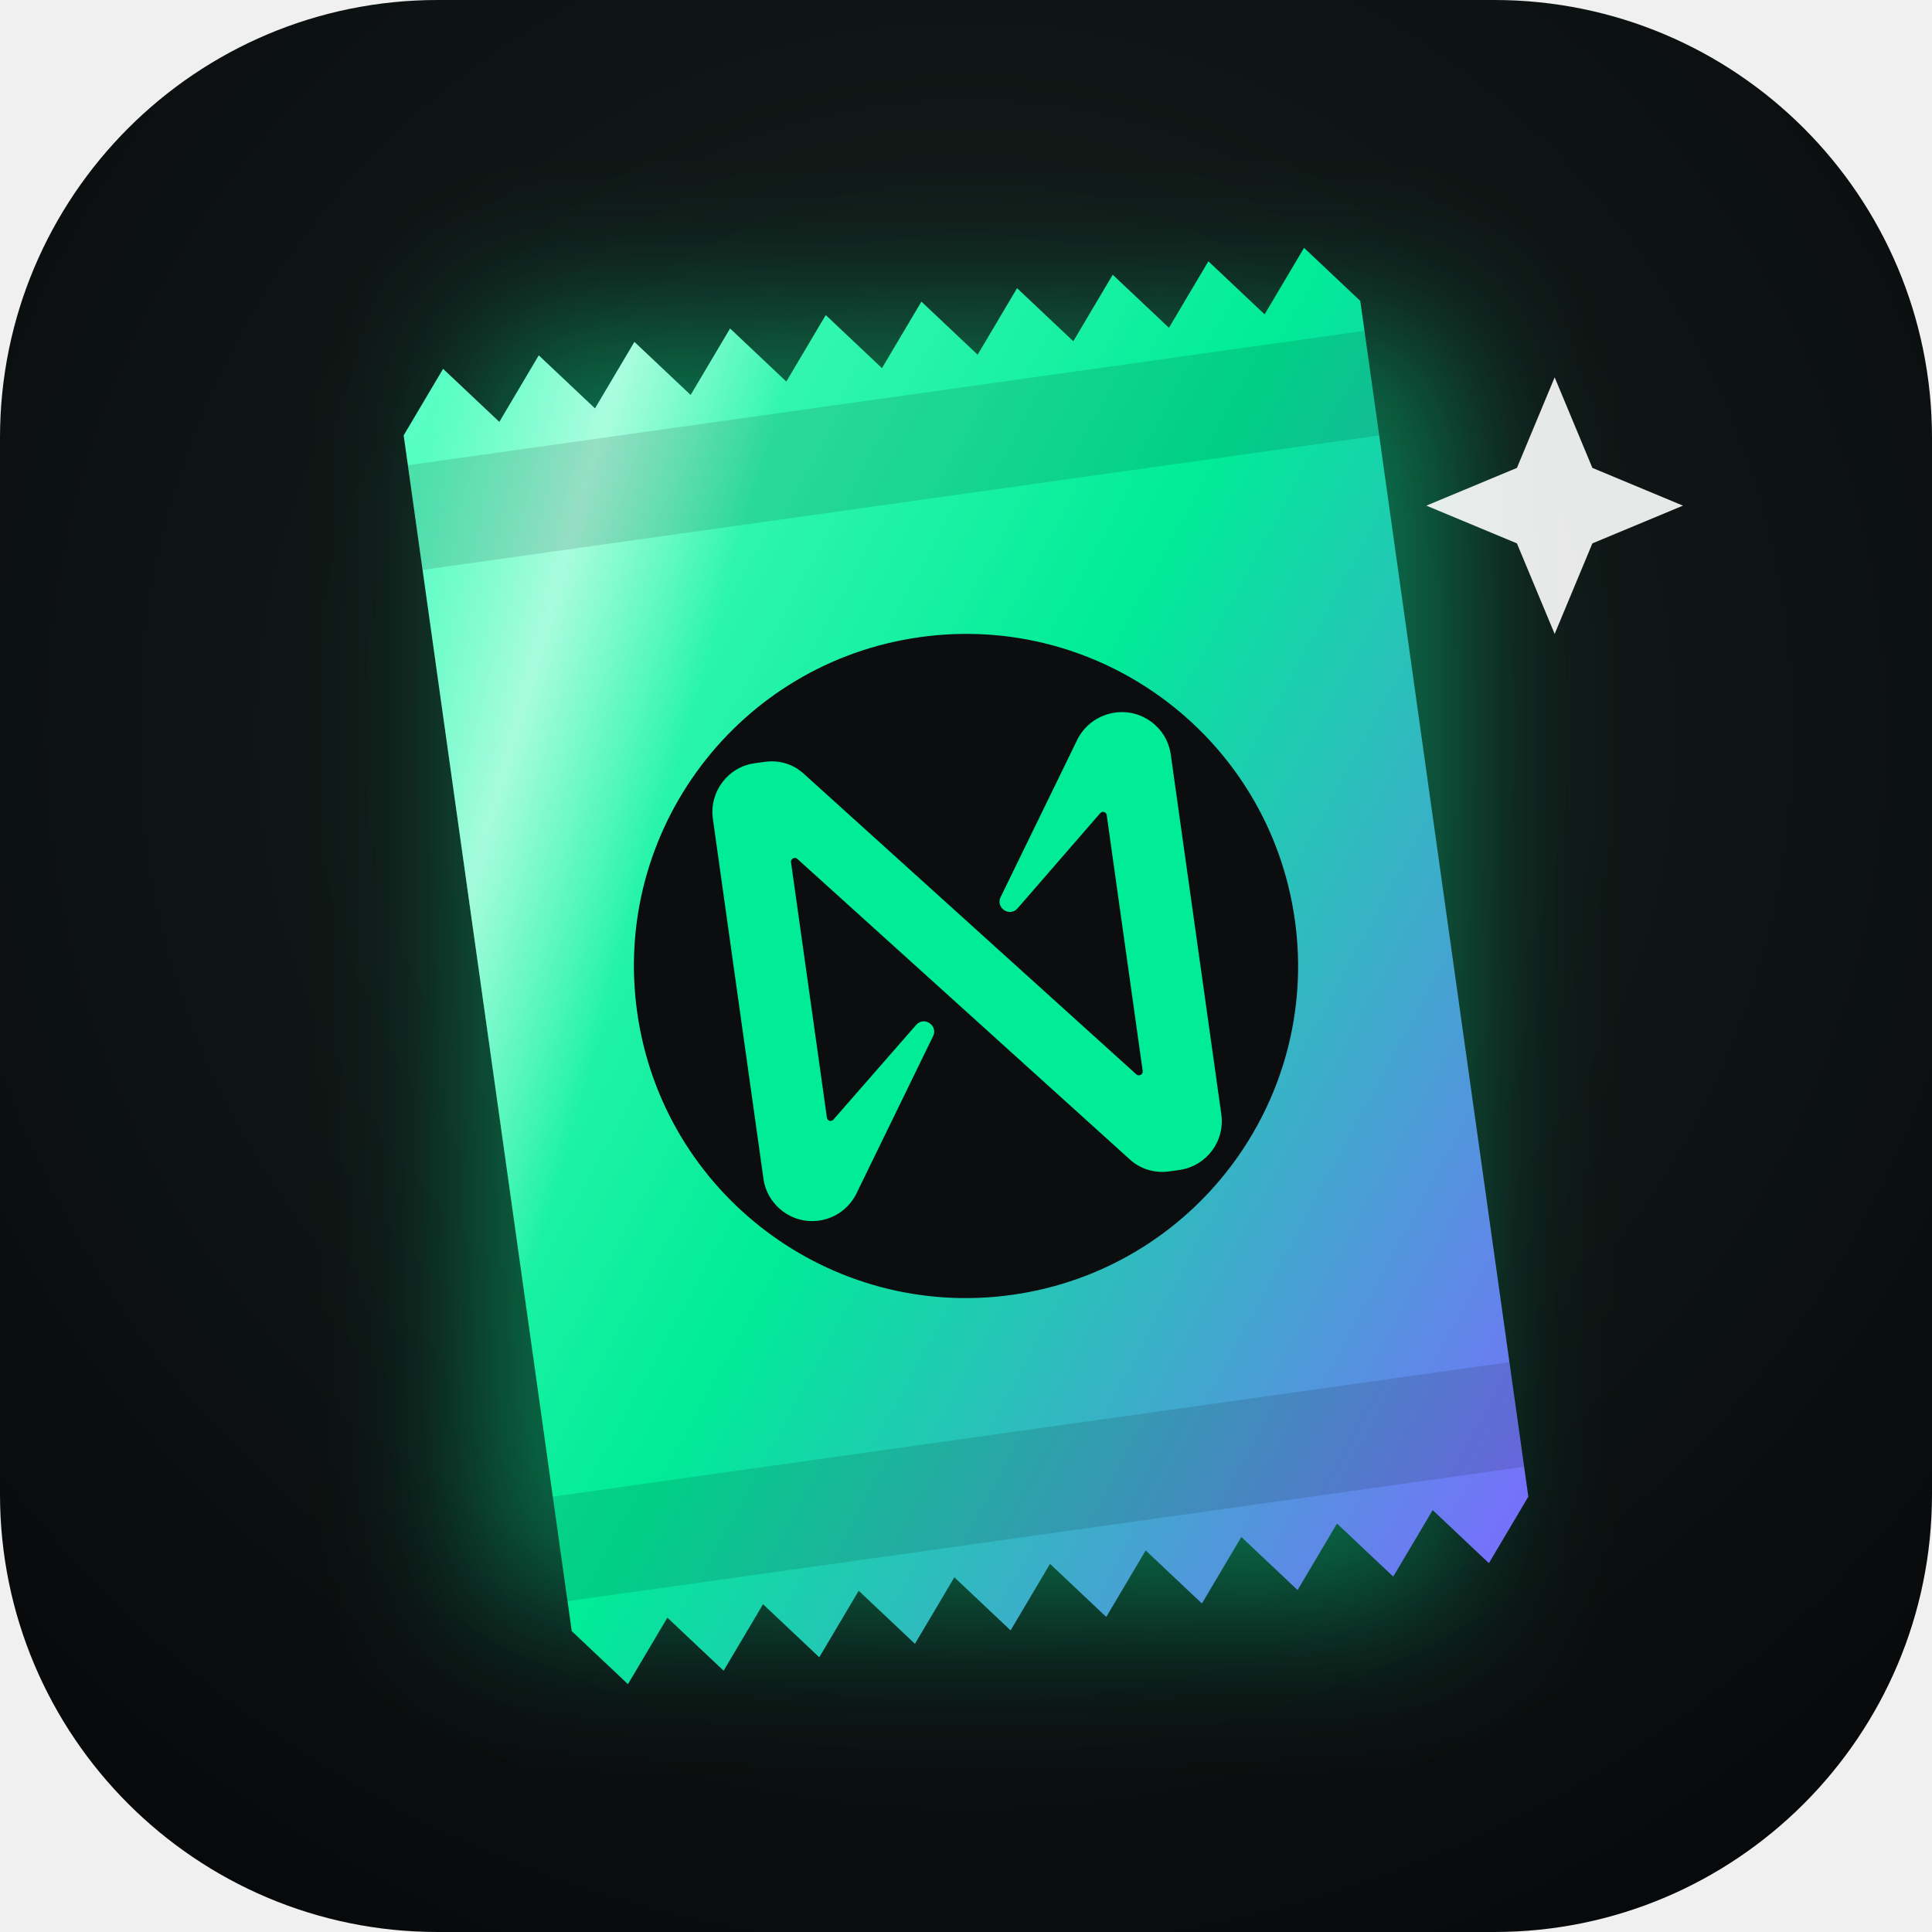
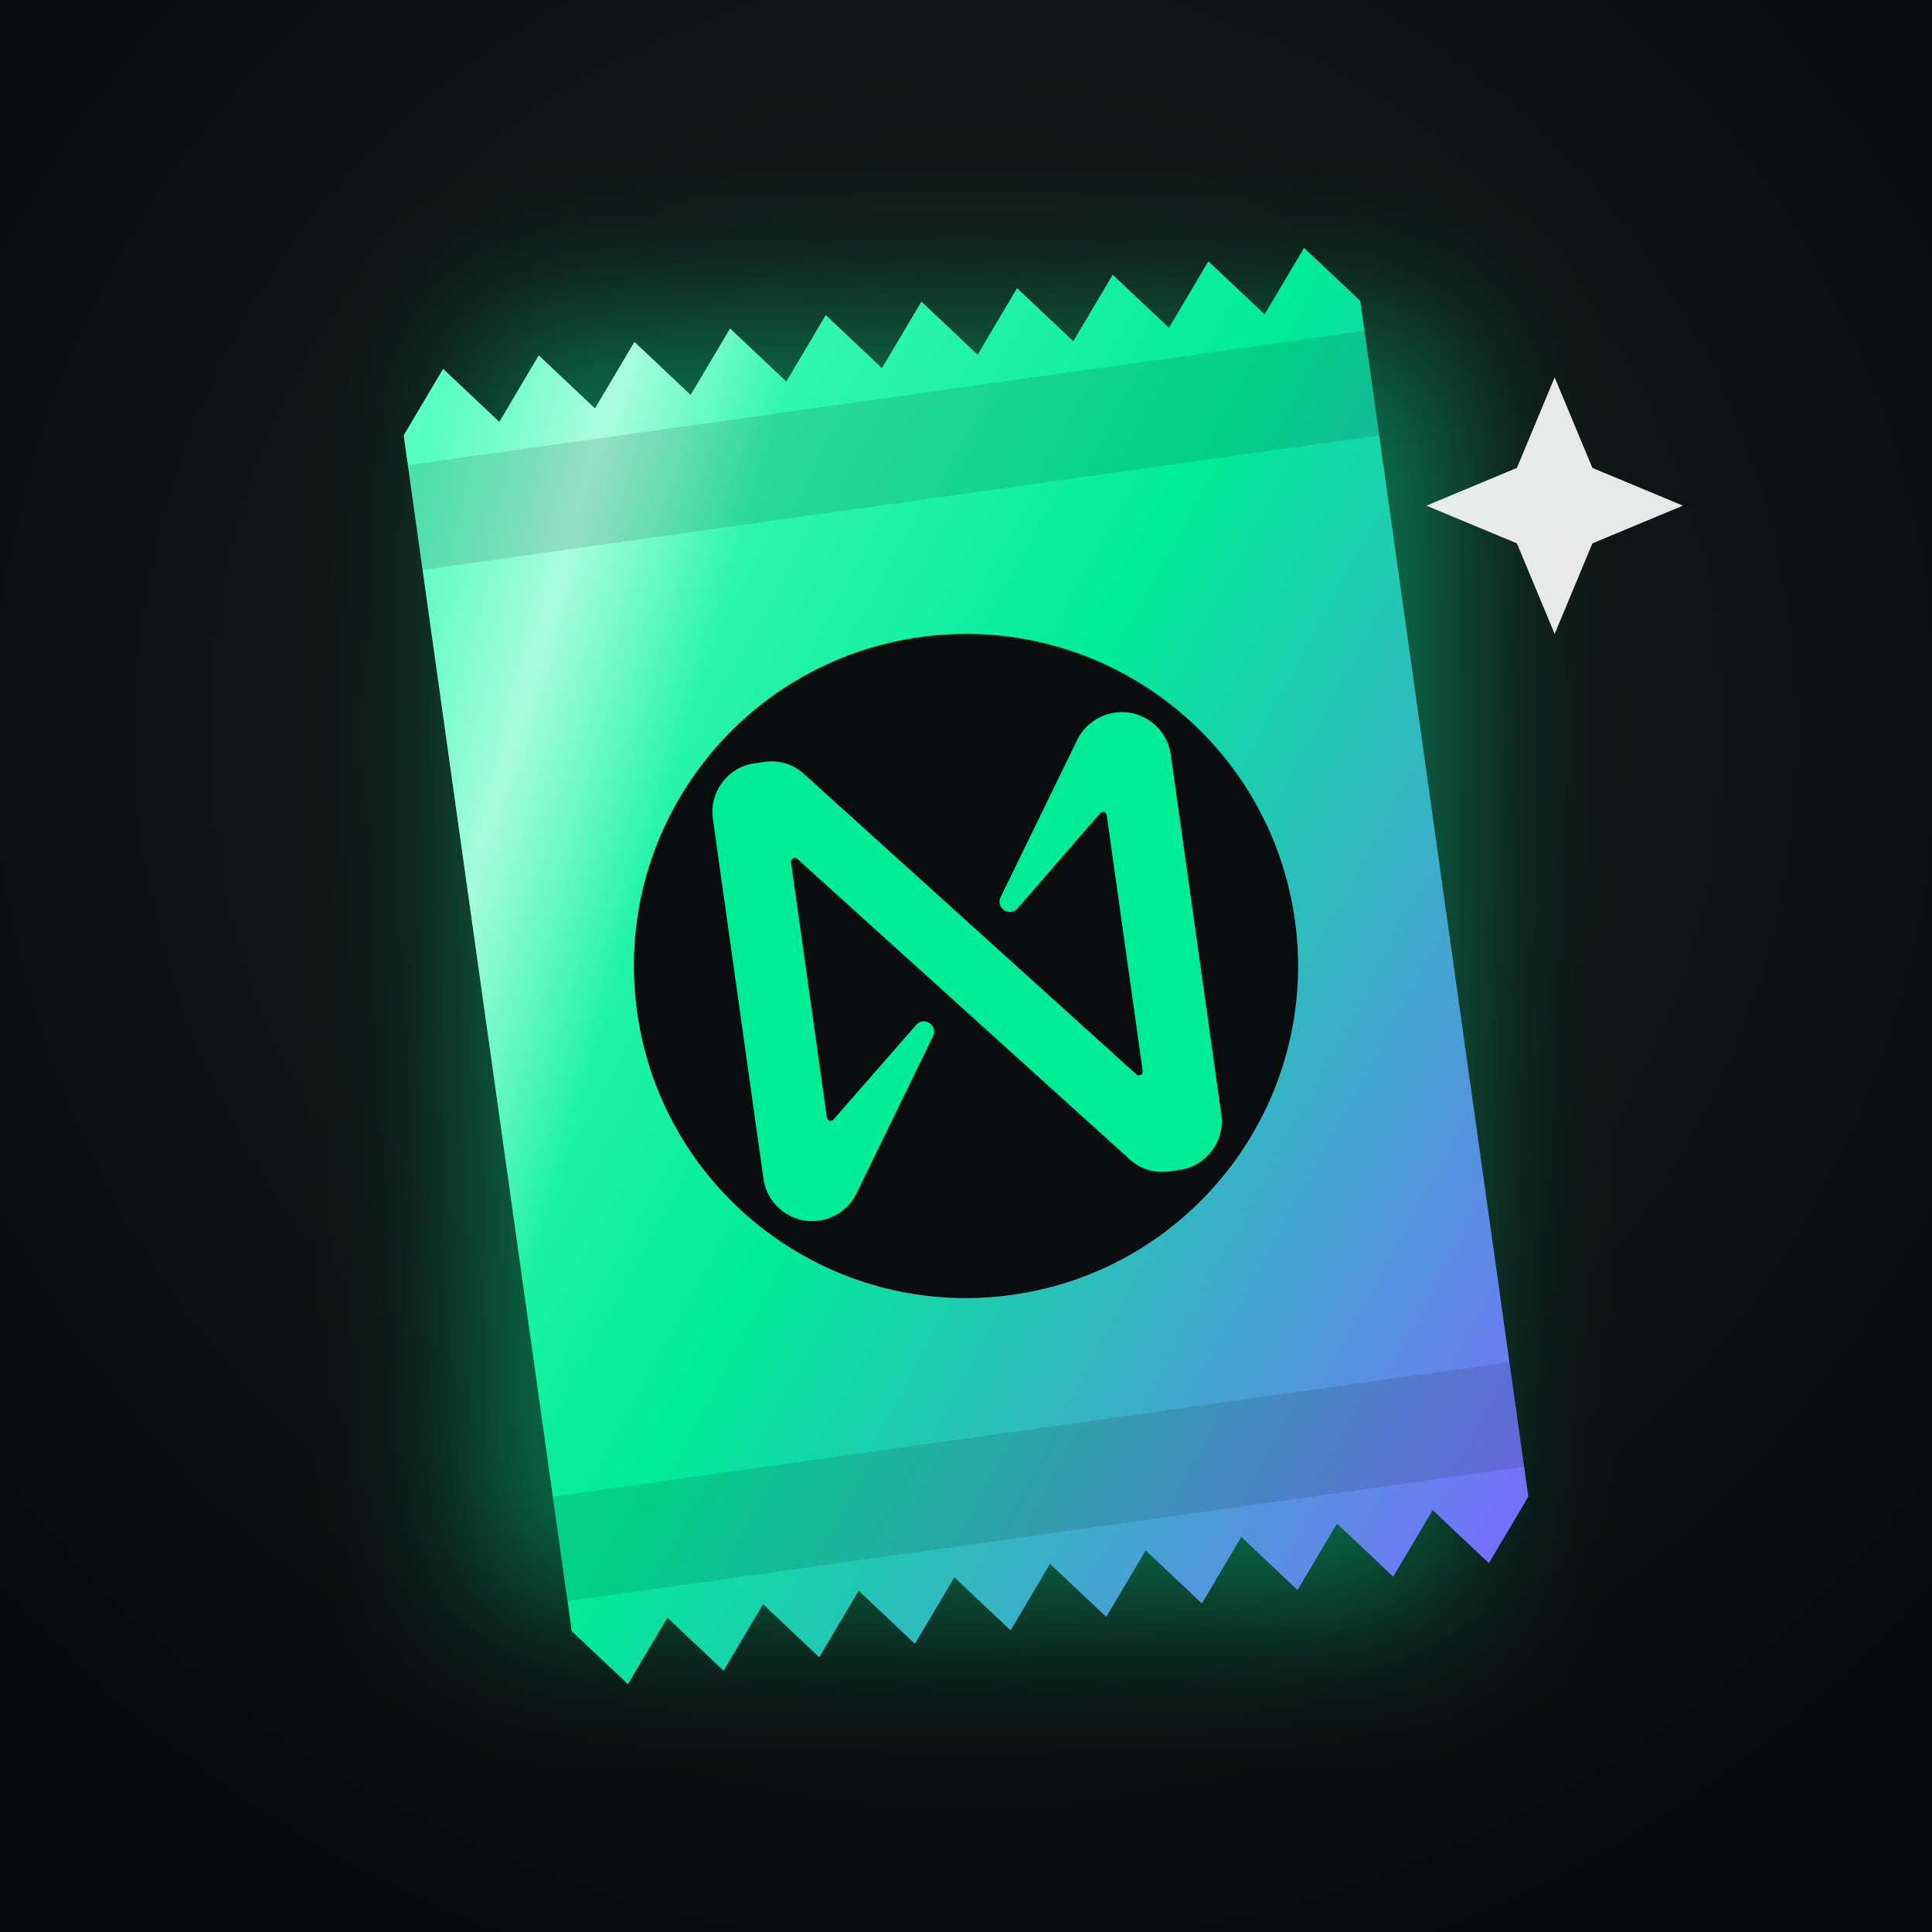
<svg xmlns="http://www.w3.org/2000/svg" width="256" height="256" viewBox="0 0 256 256">
  <defs>
    <radialGradient id="bg" cx="50%" cy="38%" r="70%">
      <stop offset="0" stop-color="#16231f" />
      <stop offset="1" stop-color="#08090b" />
    </radialGradient>
    <linearGradient id="foil" x1="0" y1="0" x2="1" y2="1">
      <stop offset="0" stop-color="#5dffc6" />
      <stop offset="0.48" stop-color="#00ec97" />
      <stop offset="1" stop-color="#7b6bff" />
    </linearGradient>
    <linearGradient id="sheen" x1="0" y1="0" x2="1" y2="0">
      <stop offset="0" stop-color="#fff" stop-opacity="0" />
      <stop offset="0.5" stop-color="#fff" stop-opacity="0.55" />
      <stop offset="1" stop-color="#fff" stop-opacity="0" />
    </linearGradient>
    <clipPath id="pack">
      <path d="M64 48 L70.4 40 L76.8 48 L83.2 40 L89.6 48 L96.0 40 L102.4 48 L108.8 40 L115.2 48 L121.6 40 L128.0 48 L134.4 40 L140.8 48 L147.2 40 L153.6 48 L160.0 40 L166.4 48 L172.8 40 L179.2 48 L185.6 40 L192.0 48 L192 208 L185.6 216 L179.2 208 L172.8 216 L166.4 208 L160.0 216 L153.6 208 L147.2 216 L140.8 208 L134.4 216 L128.0 208 L121.6 216 L115.2 208 L108.8 216 L102.4 208 L96.0 216 L89.6 208 L83.2 216 L76.8 208 L70.4 216 L64.0 208 Z" />
    </clipPath>
    <filter id="glow" x="-30%" y="-30%" width="160%" height="160%">
      <feGaussianBlur stdDeviation="10" />
    </filter>
  </defs>
-   <rect width="256" height="256" rx="58" fill="url(#bg)" />
+   <rect width="256" height="256" rx="0" fill="url(#bg)" />
  <path d="M64 48 L70.4 40 L76.8 48 L83.2 40 L89.6 48 L96.0 40 L102.4 48 L108.8 40 L115.2 48 L121.6 40 L128.0 48 L134.4 40 L140.8 48 L147.2 40 L153.6 48 L160.0 40 L166.4 48 L172.8 40 L179.2 48 L185.6 40 L192.0 48 L192 208 L185.6 216 L179.2 208 L172.8 216 L166.4 208 L160.0 216 L153.6 208 L147.2 216 L140.8 208 L134.4 216 L128.0 208 L121.6 216 L115.2 208 L108.8 216 L102.4 208 L96.0 216 L89.6 208 L83.2 216 L76.8 208 L70.4 216 L64.0 208 Z" fill="#00ec97" opacity="0.45" filter="url(#glow)" />
  <g transform="rotate(-8 128 128)">
    <path d="M64 48 L70.4 40 L76.8 48 L83.2 40 L89.6 48 L96.0 40 L102.4 48 L108.8 40 L115.2 48 L121.6 40 L128.0 48 L134.4 40 L140.8 48 L147.2 40 L153.6 48 L160.0 40 L166.4 48 L172.8 40 L179.2 48 L185.6 40 L192.0 48 L192 208 L185.6 216 L179.2 208 L172.8 216 L166.4 208 L160.0 216 L153.6 208 L147.2 216 L140.8 208 L134.4 216 L128.0 208 L121.6 216 L115.2 208 L108.8 216 L102.4 208 L96.0 216 L89.6 208 L83.2 216 L76.8 208 L70.4 216 L64.0 208 Z" fill="url(#foil)" />
    <g clip-path="url(#pack)">
      <rect x="40" y="40" width="44" height="200" fill="url(#sheen)" transform="rotate(24 128 128)" />
      <rect x="40" y="52" width="176" height="14" fill="#000" opacity="0.12" />
      <rect x="40" y="190" width="176" height="14" fill="#000" opacity="0.12" />
    </g>
    <circle cx="128" cy="128" r="44" fill="#0b0d0f" />
    <g transform="translate(97.5 97.5) scale(0.68)">
      <path fill="#00ec97" d="M72.2,4.6L53.4,32.5c-1.3,1.9,1.2,4.2,3,2.6L74.9,19c0.5-0.4,1.2-0.1,1.2,0.6v50.3c0,0.7-0.9,1-1.3,0.5l-56-67C17,1.2,14.4,0,11.5,0h-2C4.3,0,0,4.3,0,9.6v70.8C0,85.7,4.3,90,9.6,90c3.3,0,6.4-1.7,8.2-4.6l18.8-27.9c1.3-1.9-1.2-4.2-3-2.6l-18.5,16c-0.5,0.4-1.2,0.1-1.2-0.6V20.1c0-0.7,0.9-1,1.3-0.5l56,67c1.8,2.2,4.5,3.4,7.3,3.4h2c5.3,0,9.6-4.3,9.6-9.6V9.6c0-5.3-4.3-9.6-9.6-9.6C77.1,0,74,1.7,72.2,4.6z" />
    </g>
  </g>
  <path d="M206 50 l5 12 12 5 -12 5 -5 12 -5 -12 -12 -5 12 -5z" fill="#fff" opacity="0.9" />
</svg>
